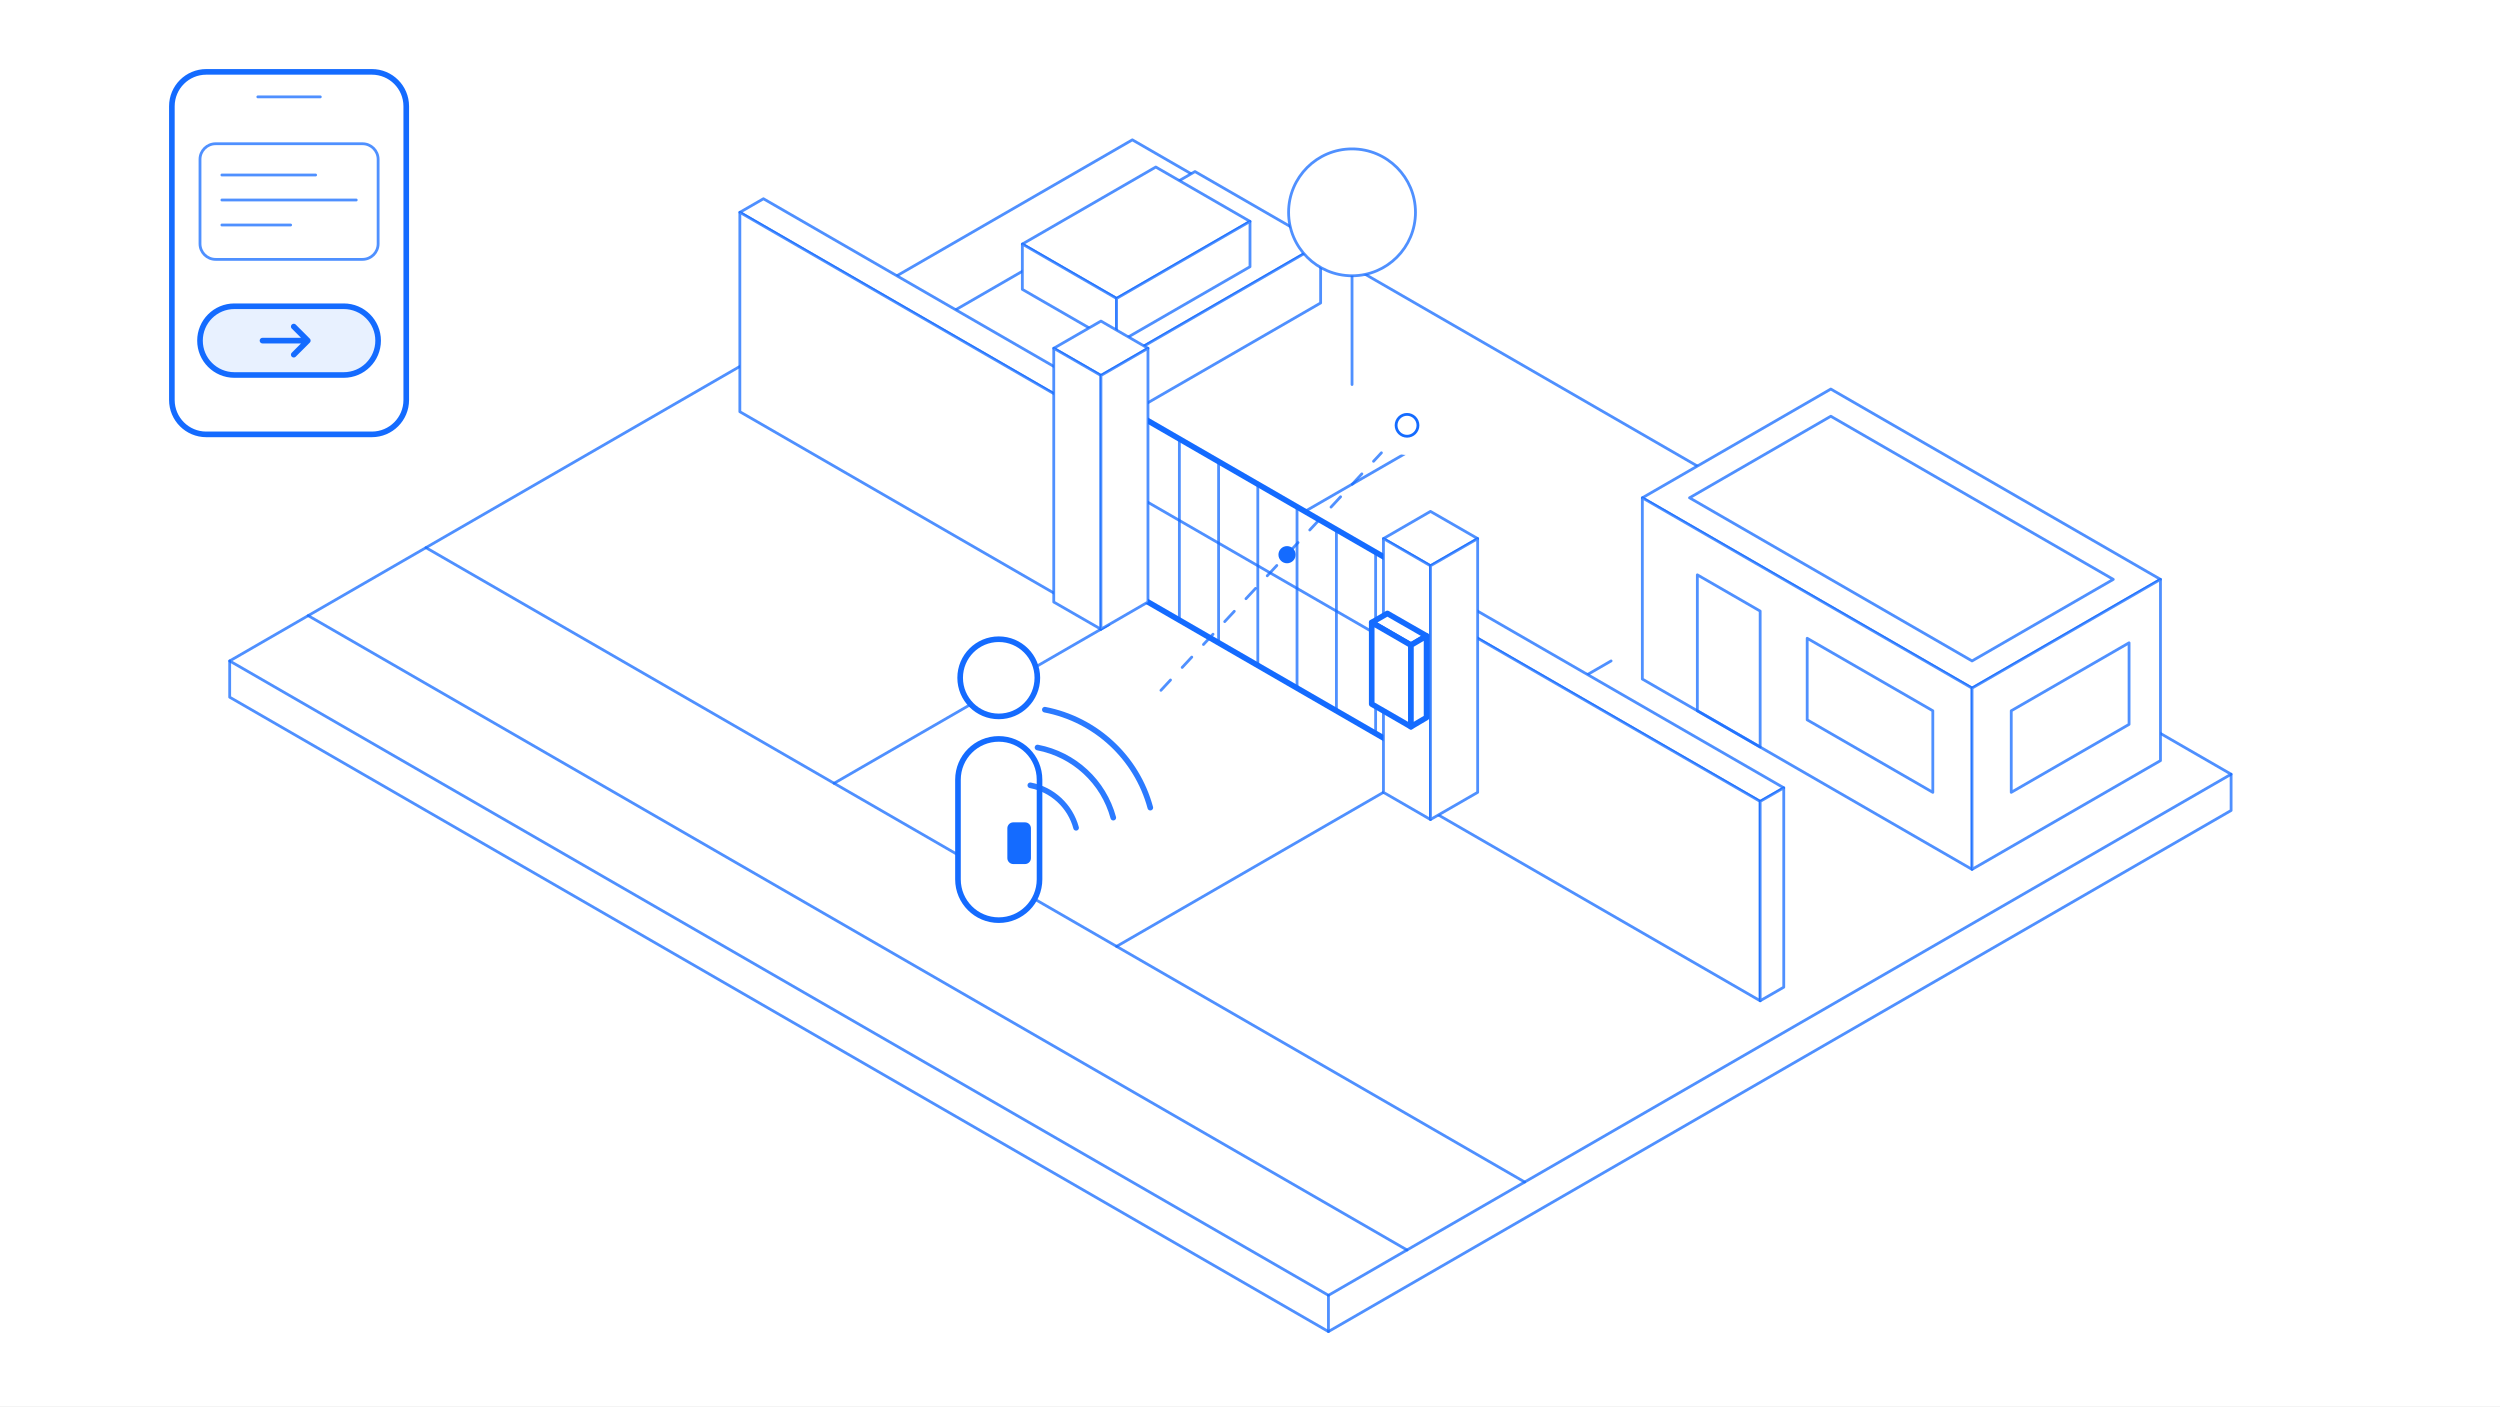
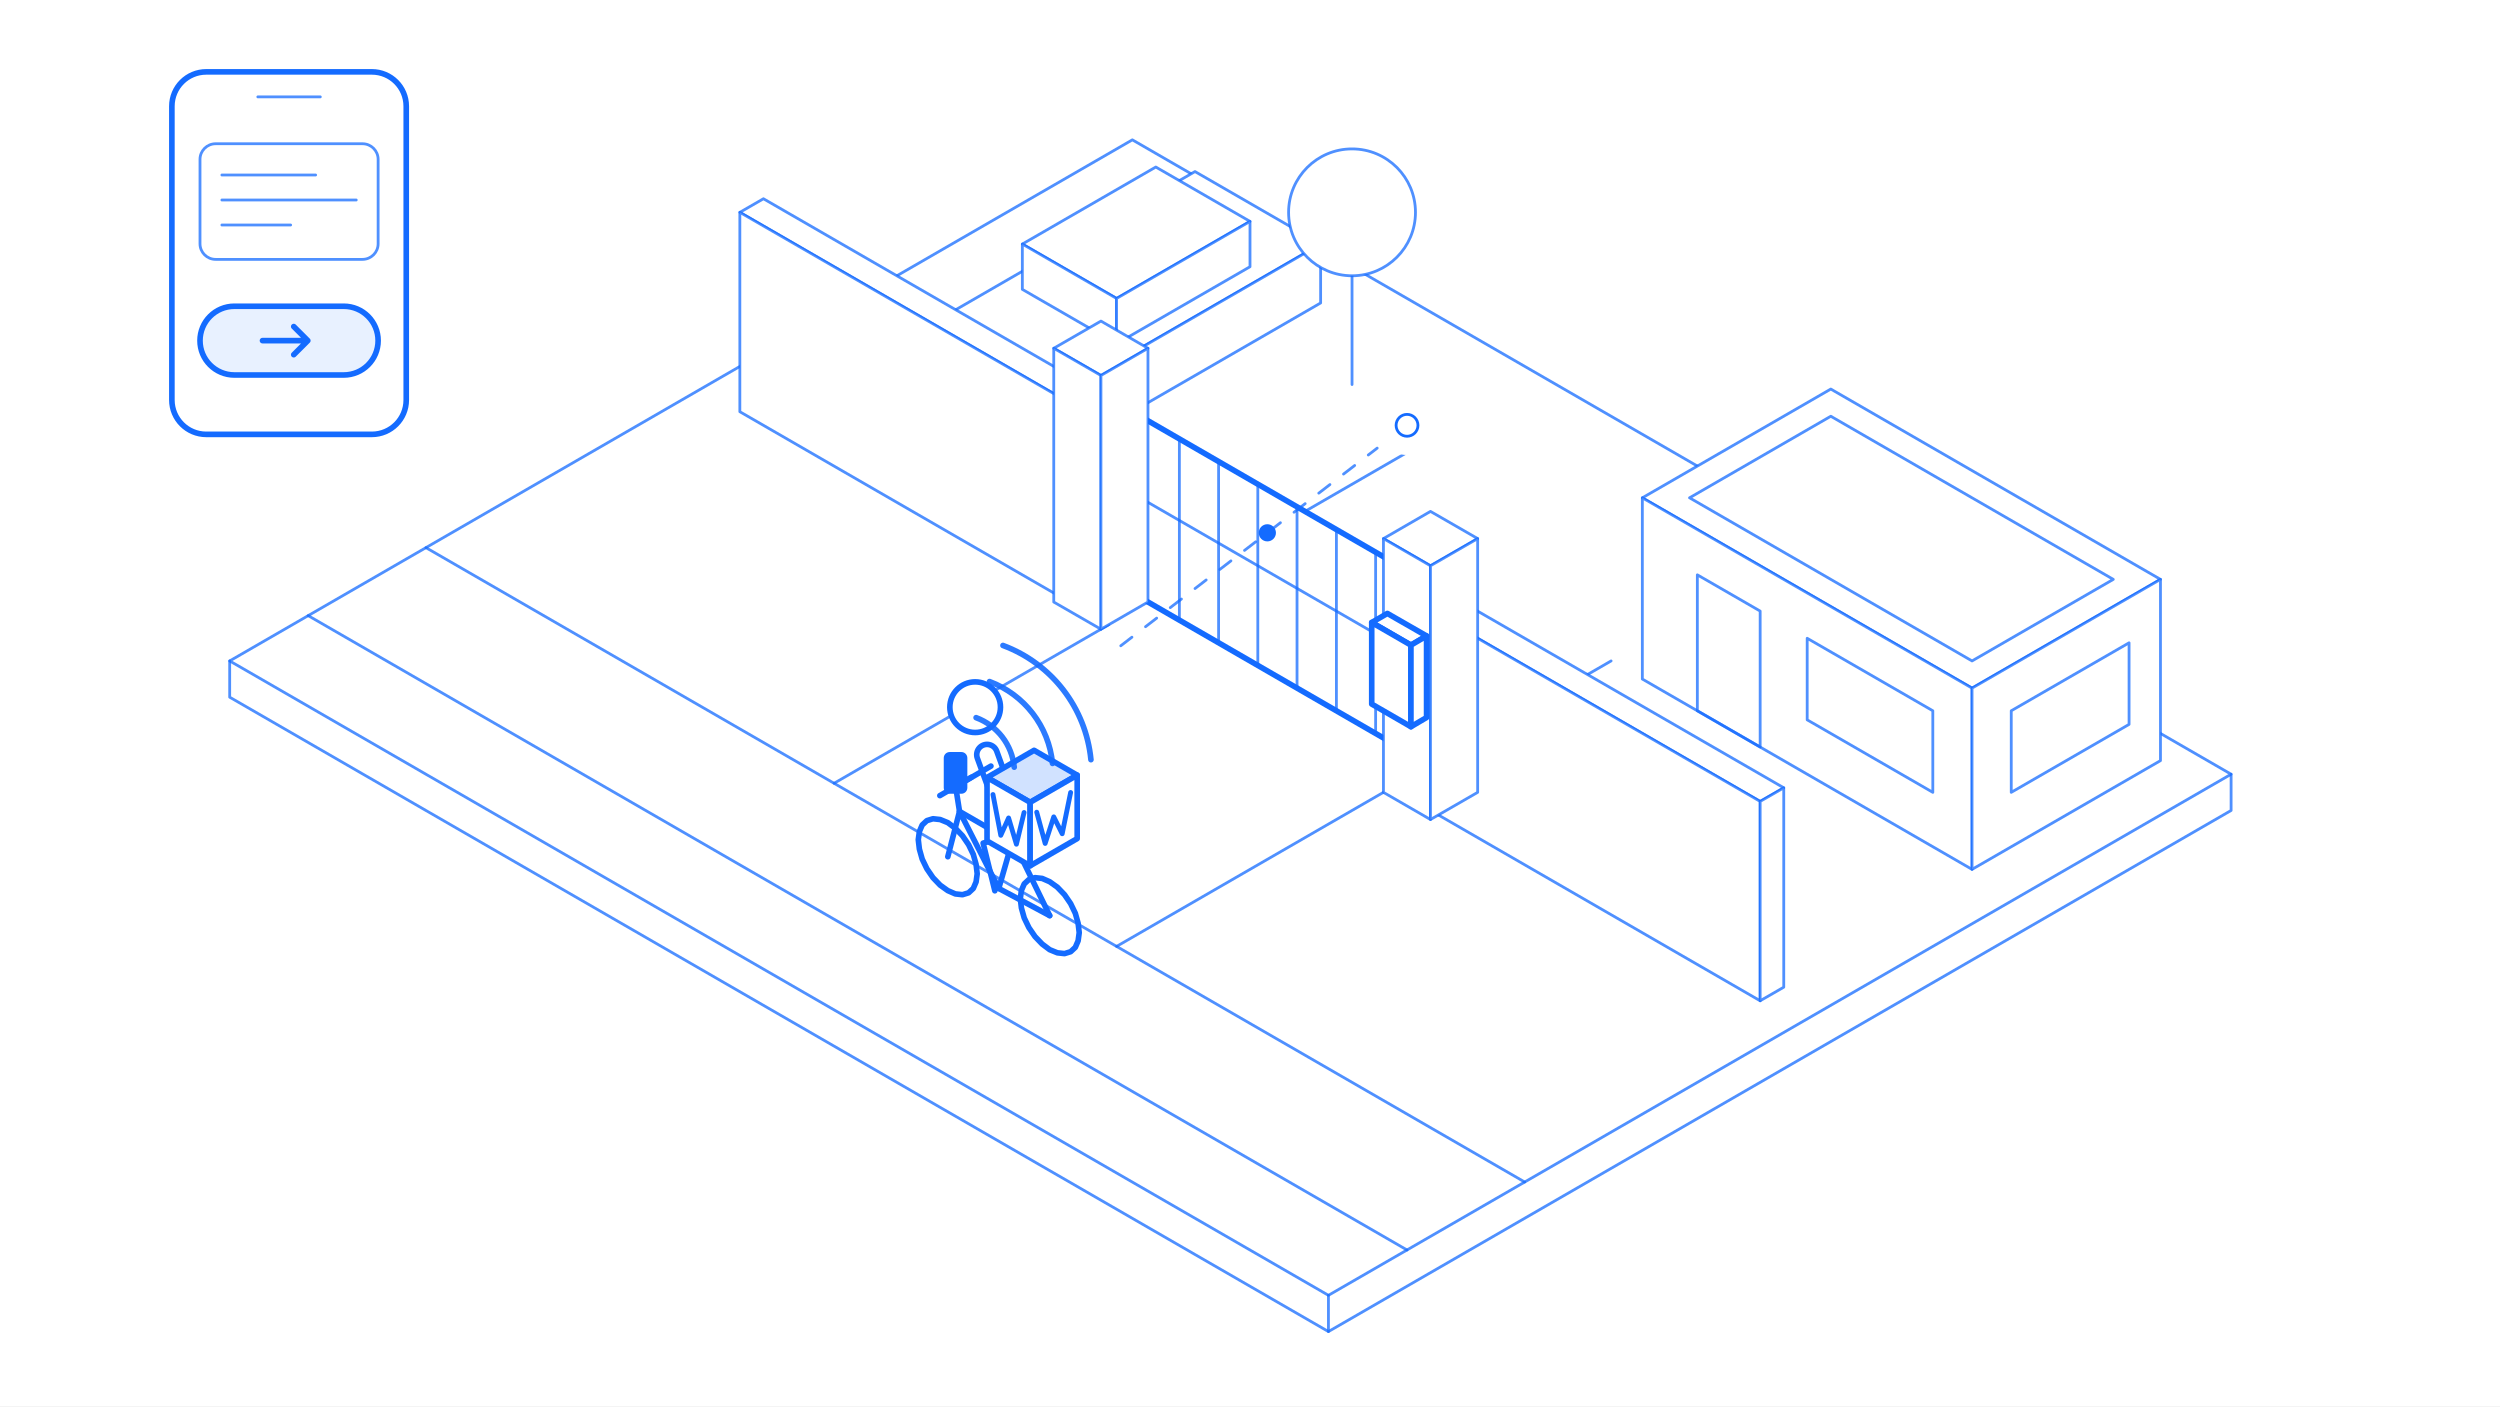
<svg xmlns="http://www.w3.org/2000/svg" viewBox="0 0 1600 900" preserveAspectRatio="xMidYMid meet" stroke-linecap="round" stroke-linejoin="round" width="1600" height="900">
  <rect width="1600" height="900" fill="#fff" />
  <g>
    <path d="M724.7 89.5L1427.9 495.5L850.2 829L147 423Z" stroke="#146BFF" fill="#fff" stroke-opacity="0.748" stroke-width="1.8" />
    <path d="M147 423L147 446.2L850.2 852.2L1427.9 518.7L1427.9 495.5" stroke="#146BFF" fill="none" stroke-opacity="0.748" stroke-width="1.8" />
    <path d="M850.2 829L850.2 852.2" stroke="#146BFF" fill="none" stroke-opacity="0.748" stroke-width="1.8" />
    <path d="M272.6 350.5L975.8 756.5" stroke="#146BFF" fill="none" stroke-opacity="0.748" stroke-width="1.8" />
    <path d="M197.2 394L900.5 800" stroke="#146BFF" fill="none" stroke-opacity="0.748" stroke-width="1.8" />
    <path d="M709.6 399.8L533.8 501.3" stroke="#146BFF" fill="none" stroke-opacity="0.748" stroke-width="1.8" />
    <path d="M890.4 504.2L714.6 605.7" stroke="#146BFF" fill="none" stroke-opacity="0.748" stroke-width="1.8" />
    <path d="M734.7 385.3L905.5 286.7" stroke="#146BFF" fill="none" stroke-opacity="0.748" stroke-width="1.8" />
    <path d="M915.5 489.7L1031.1 423" stroke="#146BFF" fill="none" stroke-opacity="0.748" stroke-width="1.8" />
    <path d="M1171.7 249L1382.7 370.8L1262.1 440.4L1051.1 318.6Z" stroke="#146BFF" fill="#fff" stroke-opacity="0.748" stroke-width="1.8" />
    <path d="M1051.1 434.6L1262.1 556.4L1262.1 440.4L1051.1 318.6Z" stroke="#146BFF" fill="#fff" stroke-opacity="0.748" stroke-width="1.8" />
    <path d="M1382.7 486.8L1262.1 556.4L1262.1 440.4L1382.7 370.8Z" stroke="#146BFF" fill="#fff" stroke-opacity="0.748" stroke-width="1.8" />
    <path d="M1171.7 266.4L1352.5 370.8L1262.1 423L1081.3 318.6Z" stroke="#146BFF" fill="none" stroke-opacity="0.748" stroke-width="1.8" />
    <path d="M1086.3 454.9L1126.5 478.1L1126.5 391.1L1086.3 367.9Z" stroke="#146BFF" fill="none" stroke-opacity="0.748" stroke-width="1.8" />
    <path d="M1156.6 460.7L1237 507.1L1237 454.9L1156.6 408.5Z" stroke="#146BFF" fill="none" stroke-opacity="0.748" stroke-width="1.8" />
    <path d="M1362.6 463.6L1287.2 507.1L1287.2 454.9L1362.6 411.4Z" stroke="#146BFF" fill="none" stroke-opacity="0.748" stroke-width="1.8" />
    <path d="M764.8 109.8L845.2 156.2L684.5 249L604.1 202.6Z" stroke="#146BFF" fill="#fff" stroke-opacity="0.748" stroke-width="1.8" />
    <path d="M604.1 240.3L684.5 286.7L684.5 249L604.1 202.6Z" stroke="#146BFF" fill="#fff" stroke-opacity="0.748" stroke-width="1.8" />
    <path d="M845.2 193.9L684.5 286.7L684.5 249L845.2 156.2Z" stroke="#146BFF" fill="#fff" stroke-opacity="0.748" stroke-width="1.8" />
    <path d="M739.7 106.9L800 141.7L714.6 191L654.3 156.2Z" stroke="#146BFF" fill="#fff" stroke-opacity="0.748" stroke-width="1.8" />
    <path d="M654.3 185.2L714.6 220L714.6 191L654.3 156.2Z" stroke="#146BFF" fill="#fff" stroke-opacity="0.748" stroke-width="1.8" />
    <path d="M800 170.7L714.6 220L714.6 191L800 141.7Z" stroke="#146BFF" fill="#fff" stroke-opacity="0.748" stroke-width="1.8" />
    <path d="M865.3 246.1L865.3 170.7" stroke="#146BFF" fill="none" stroke-opacity="0.748" stroke-width="1.8" />
    <circle cx="865.3" cy="135.9" r="40.6" fill="#fff" stroke="#146BFF" stroke-opacity="0.748" stroke-width="1.8" />
  </g>
  <g display="none">
    <g>
-       <path d="M-26.1 -89.9A26.1 26.1 0 0 1 26.1 -89.9V-26.1A26.1 26.1 0 0 1 -26.1 -26.1Z" fill="#fff" stroke="#146BFF" stroke-width="3.6" />
-       <circle cx="0" cy="-155.1" r="24.7" fill="#fff" stroke="#146BFF" stroke-width="3.6" />
+       <g>
+         <path d="M13.8 -13.8L14.5 -19L16.3 -23.2L19.3 -26L23.2 -27.2L27.8 -26.7L32.6 -24.6L37.5 -21.1L42.1 -16.3L46 -10.6L49 -4.4L50.8 2L51.5 8L50.8 13.2L49 17.4L46 20.2L42.1 21.4L37.5 20.9L32.6 18.9L27.8 15.3L23.2 10.5L19.3 4.8L16.3 -1.4L14.5 -7.8L13.8 -13.8Z" fill="none" stroke="#146BFF" stroke-width="3.6" />
+         <path d="M-51.5 -51.5L-50.8 -56.7L-49 -60.9L-46 -63.7L-42.1 -64.9L-37.5 -64.4L-32.6 -62.4L-27.8 -58.8L-23.2 -54L-19.3 -48.3L-16.3 -42.1L-14.5 -35.7L-13.8 -29.7L-14.5 -24.5L-16.3 -20.3L-19.3 -17.5L-23.2 -16.3L-27.8 -16.8L-32.6 -18.9L-37.5 -22.4L-42.1 -27.2L-46 -32.9L-49 -39.1L-50.8 -45.5L-51.5 -51.5Z" fill="none" stroke="#146BFF" stroke-width="3.6" />
+         <path d="M32.6 -2.9L0 -20.3L-25.1 -69.6L-32.6 -40.6" fill="none" stroke="#146BFF" stroke-width="3.6" />
+         <path d="M32.6 -2.9L10 -49.3L-25.1 -69.6" fill="none" stroke="#146BFF" stroke-width="3.6" />
+         <path d="M0 -20.3L10 -55.1" fill="none" stroke="#146BFF" stroke-width="3.6" />
+         <path d="M-25.1 -69.6L-27.6 -85.5" fill="none" stroke="#146BFF" stroke-width="3.6" />
+         <path d="M-37.7 -79.7L-17.6 -91.4" fill="none" stroke="#146BFF" stroke-width="3.6" />
+         <path d="M10 -55.1L-10 -49.3L-2.5 -18.8" fill="none" stroke="#146BFF" stroke-width="3.6" />
+         <path d="M10 -58L-7.5 -105.9" fill="none" stroke="#146BFF" stroke-width="16.8" />
+         <path d="M10 -58L-7.5 -105.9" fill="none" stroke="#fff" stroke-width="9.6" />
+         <path d="M-5 -98.6L-27.6 -85.5" fill="none" stroke="#146BFF" stroke-width="3.6" />
+         <circle cx="-15.1" cy="-136.3" r="16.2" fill="#fff" stroke="#146BFF" stroke-width="3.6" />
+         <path d="M22.6 -108.7L50.2 -92.8L20.1 -75.4L-7.5 -91.3Z" fill="#fff" stroke="#146BFF" stroke-width="3.6" />
+         <path d="M22.6 -108.7L50.2 -92.8L20.1 -75.4L-7.5 -91.3Z" fill="#146BFF" fill-opacity="0.192" stroke="none" />
+         <path d="M-7.5 -50.7L20.1 -34.8L20.1 -75.4L-7.5 -91.3Z" fill="#fff" stroke="#146BFF" stroke-width="3.6" />
+         <path d="M50.2 -52.2L20.1 -34.8L20.1 -75.4L50.2 -92.8Z" fill="#fff" stroke="#146BFF" stroke-width="3.6" />
+         <path d="M-3.7 -80.4L1.3 -54.3L6.3 -65.4L11.3 -48.6L16.2 -68.9" fill="none" stroke="#146BFF" stroke-width="3.12" />
+         <path d="M24.3 -69.1L29.7 -49.1L35.2 -66.1L40.6 -55.3L46 -81.7" fill="none" stroke="#146BFF" stroke-width="3.12" />
+       </g>
+       <g>
+         <path d="M-13.8 -13.8L-14.5 -19L-16.3 -23.2L-19.3 -26L-23.2 -27.2L-27.8 -26.7L-32.6 -24.6L-37.5 -21.1L-42.1 -16.3L-46 -10.6L-49 -4.4L-50.8 2L-51.5 8L-50.8 13.2L-49 17.4L-46 20.2L-42.1 21.4L-37.5 20.9L-32.6 18.9L-27.8 15.3L-23.2 10.5L-19.3 4.8L-16.3 -1.4L-14.5 -7.8L-13.8 -13.8Z" fill="none" stroke="#146BFF" stroke-width="3.6" />
+         <path d="M51.5 -51.5L50.8 -56.7L49 -60.9L46 -63.7L42.1 -64.9L37.5 -64.4L32.6 -62.4L27.8 -58.8L23.2 -54L19.3 -48.3L16.3 -42.1L14.5 -35.7L13.8 -29.7L14.5 -24.5L16.3 -20.3L19.3 -17.5L23.2 -16.3L27.8 -16.8L32.6 -18.9L37.5 -22.4L42.1 -27.2L46 -32.9L49 -39.1L50.8 -45.5L51.5 -51.5Z" fill="none" stroke="#146BFF" stroke-width="3.6" />
+         <path d="M-32.6 -2.9L0 -20.3L25.1 -69.6L32.6 -40.6" fill="none" stroke="#146BFF" stroke-width="3.6" />
+         <path d="M-32.6 -2.9L-10 -49.3L25.1 -69.6" fill="none" stroke="#146BFF" stroke-width="3.6" />
+         <path d="M0 -20.3L-10 -55.1" fill="none" stroke="#146BFF" stroke-width="3.6" />
+         <path d="M25.1 -69.6L27.6 -85.5" fill="none" stroke="#146BFF" stroke-width="3.6" />
+         <path d="M17.6 -91.4L37.7 -79.7" fill="none" stroke="#146BFF" stroke-width="3.6" />
+         <path d="M-10 -55.1L10 -49.3L2.5 -18.8" fill="none" stroke="#146BFF" stroke-width="3.6" />
+         <path d="M-10 -58L7.5 -105.9" fill="none" stroke="#146BFF" stroke-width="16.8" />
+         <path d="M-10 -58L7.5 -105.9" fill="none" stroke="#fff" stroke-width="9.6" />
+         <path d="M5 -98.6L27.6 -85.5" fill="none" stroke="#146BFF" stroke-width="3.6" />
+         <circle cx="15.1" cy="-136.3" r="16.2" fill="#fff" stroke="#146BFF" stroke-width="3.6" />
+         <path d="M-22.6 -108.7L7.5 -91.3L-20.1 -75.4L-50.2 -92.8Z" fill="#fff" stroke="#146BFF" stroke-width="3.6" />
+         <path d="M-22.6 -108.7L7.5 -91.3L-20.1 -75.4L-50.2 -92.8Z" fill="#146BFF" fill-opacity="0.192" stroke="none" />
+         <path d="M-50.2 -52.2L-20.1 -34.8L-20.1 -75.4L-50.2 -92.8Z" fill="#fff" stroke="#146BFF" stroke-width="3.6" />
+         <path d="M7.5 -50.7L-20.1 -34.8L-20.1 -75.4L7.5 -91.3Z" fill="#fff" stroke="#146BFF" stroke-width="3.6" />
+         <path d="M-46 -81.7L-40.6 -55.3L-35.2 -66.1L-29.7 -49.1L-24.3 -69.1" fill="none" stroke="#146BFF" stroke-width="3.12" />
+         <path d="M-16.2 -68.9L-11.3 -48.6L-6.3 -65.4L-1.3 -54.3L3.7 -80.4" fill="none" stroke="#146BFF" stroke-width="3.12" />
+       </g>
    </g>
  </g>
  <g transform="translate(0 0)">
    <path d="M729.7 382.4L910.5 486.8L910.5 370.8L729.7 266.4Z" fill="#146BFF" fill-opacity="0.096" stroke="none" />
    <path d="M729.7 382.4L910.5 486.8L910.5 370.8L729.7 266.4Z" stroke="#146BFF" fill="#fff" stroke-width="3.6" />
    <path d="M754.8 396.9L754.8 280.9" stroke="#146BFF" fill="none" stroke-opacity="0.748" stroke-width="1.8" />
    <path d="M779.9 411.4L779.9 295.4" stroke="#146BFF" fill="none" stroke-opacity="0.748" stroke-width="1.8" />
    <path d="M805 425.9L805 309.9" stroke="#146BFF" fill="none" stroke-opacity="0.748" stroke-width="1.8" />
    <path d="M830.1 440.4L830.1 324.4" stroke="#146BFF" fill="none" stroke-opacity="0.748" stroke-width="1.8" />
    <path d="M855.3 454.9L855.3 338.9" stroke="#146BFF" fill="none" stroke-opacity="0.748" stroke-width="1.8" />
    <path d="M880.4 469.4L880.4 353.4" stroke="#146BFF" fill="none" stroke-opacity="0.748" stroke-width="1.8" />
    <path d="M729.7 318.6L910.5 423" stroke="#146BFF" fill="none" stroke-opacity="0.748" stroke-width="1.8" />
  </g>
  <g>
    <path d="M488.6 127.2L694.5 246.1L679.4 254.8L473.5 135.9Z" stroke="#146BFF" fill="#fff" stroke-opacity="0.748" stroke-width="1.8" />
    <path d="M473.5 263.5L679.4 382.4L679.4 254.8L473.5 135.9Z" stroke="#146BFF" fill="#fff" stroke-opacity="0.748" stroke-width="1.8" />
    <path d="M694.5 373.7L679.4 382.4L679.4 254.8L694.5 246.1Z" stroke="#146BFF" fill="#fff" stroke-opacity="0.748" stroke-width="1.8" />
    <path d="M935.6 385.3L1141.6 504.2L1126.5 512.9L920.6 394Z" stroke="#146BFF" fill="#fff" stroke-opacity="0.748" stroke-width="1.8" />
    <path d="M920.6 521.6L1126.5 640.5L1126.5 512.9L920.6 394Z" stroke="#146BFF" fill="#fff" stroke-opacity="0.748" stroke-width="1.8" />
    <path d="M1141.6 631.8L1126.5 640.5L1126.5 512.9L1141.6 504.2Z" stroke="#146BFF" fill="#fff" stroke-opacity="0.748" stroke-width="1.8" />
    <path d="M704.6 205.5L734.7 222.9L704.6 240.3L674.4 222.9Z" stroke="#146BFF" fill="#fff" stroke-opacity="0.748" stroke-width="1.8" />
    <path d="M674.4 385.3L704.6 402.7L704.6 240.3L674.4 222.9Z" stroke="#146BFF" fill="#fff" stroke-opacity="0.748" stroke-width="1.8" />
    <path d="M734.7 385.3L704.6 402.7L704.6 240.3L734.7 222.9Z" stroke="#146BFF" fill="#fff" stroke-opacity="0.748" stroke-width="1.8" />
    <path d="M915.5 327.3L945.7 344.7L915.5 362.1L885.4 344.7Z" stroke="#146BFF" fill="#fff" stroke-opacity="0.748" stroke-width="1.8" />
    <path d="M885.4 507.1L915.5 524.5L915.5 362.1L885.4 344.7Z" stroke="#146BFF" fill="#fff" stroke-opacity="0.748" stroke-width="1.8" />
    <path d="M945.7 507.1L915.5 524.5L915.5 362.1L945.7 344.7Z" stroke="#146BFF" fill="#fff" stroke-opacity="0.748" stroke-width="1.8" />
    <path d="M887.9 392.6L913 407L903 412.9L877.9 398.4Z" stroke="#146BFF" fill="#fff" stroke-width="3.6" />
    <path d="M877.9 450.6L903 465.1L903 412.9L877.9 398.4Z" stroke="#146BFF" fill="#fff" stroke-width="3.6" />
    <path d="M913 459.2L903 465.1L903 412.9L913 407Z" stroke="#146BFF" fill="#fff" stroke-width="3.6" />
  </g>
  <g display="inline" opacity="1">
    <g transform="translate(639.2 588.9)">
-       <path d="M-26.1 -89.9A26.1 26.1 0 0 1 26.1 -89.9V-26.1A26.1 26.1 0 0 1 -26.1 -26.1Z" fill="#fff" stroke="#146BFF" stroke-width="3.6" />
-       <circle cx="0" cy="-155.1" r="24.7" fill="#fff" stroke="#146BFF" stroke-width="3.6" />
+       <g display="inline">
+         <path d="M13.8 -13.8L14.5 -19L16.3 -23.2L19.3 -26L23.2 -27.2L27.8 -26.7L32.6 -24.6L37.5 -21.1L42.1 -16.3L46 -10.6L49 -4.4L50.8 2L51.5 8L50.8 13.2L49 17.4L46 20.2L42.1 21.4L37.5 20.9L32.6 18.9L27.8 15.3L23.2 10.5L19.3 4.8L16.3 -1.4L14.5 -7.8L13.8 -13.8Z" fill="none" stroke="#146BFF" stroke-width="3.6" />
+         <path d="M-51.5 -51.5L-50.8 -56.7L-49 -60.9L-46 -63.7L-42.1 -64.9L-37.5 -64.4L-32.6 -62.4L-27.8 -58.8L-23.2 -54L-19.3 -48.3L-16.3 -42.1L-14.5 -35.7L-13.8 -29.7L-14.5 -24.5L-16.3 -20.3L-19.3 -17.5L-23.2 -16.3L-27.8 -16.8L-32.6 -18.9L-37.5 -22.4L-42.1 -27.2L-46 -32.9L-49 -39.1L-50.8 -45.5L-51.5 -51.5Z" fill="none" stroke="#146BFF" stroke-width="3.6" />
+         <path d="M32.6 -2.9L0 -20.3L-25.1 -69.6L-32.6 -40.6" fill="none" stroke="#146BFF" stroke-width="3.6" />
+         <path d="M32.6 -2.9L10 -49.3L-25.1 -69.6" fill="none" stroke="#146BFF" stroke-width="3.6" />
+         <path d="M0 -20.3L10 -55.1" fill="none" stroke="#146BFF" stroke-width="3.6" />
+         <path d="M-25.1 -69.6L-27.6 -85.5" fill="none" stroke="#146BFF" stroke-width="3.6" />
+         <path d="M-37.7 -79.7L-17.6 -91.4" fill="none" stroke="#146BFF" stroke-width="3.6" />
+         <path d="M10 -55.1L-10 -49.3L-2.5 -18.8" fill="none" stroke="#146BFF" stroke-width="3.6" />
+         <path d="M10 -58L-7.5 -105.9" fill="none" stroke="#146BFF" stroke-width="16.8" />
+         <path d="M10 -58L-7.5 -105.9" fill="none" stroke="#fff" stroke-width="9.6" />
+         <path d="M-5 -98.6L-27.6 -85.5" fill="none" stroke="#146BFF" stroke-width="3.6" />
+         <circle cx="-15.1" cy="-136.3" r="16.2" fill="#fff" stroke="#146BFF" stroke-width="3.6" />
+         <path d="M22.6 -108.7L50.2 -92.8L20.1 -75.4L-7.5 -91.3Z" fill="#fff" stroke="#146BFF" stroke-width="3.6" />
+         <path d="M22.6 -108.7L50.2 -92.8L20.1 -75.4L-7.5 -91.3Z" fill="#146BFF" fill-opacity="0.192" stroke="none" />
+         <path d="M-7.5 -50.7L20.1 -34.8L20.1 -75.4L-7.5 -91.3Z" fill="#fff" stroke="#146BFF" stroke-width="3.6" />
+         <path d="M50.2 -52.2L20.1 -34.8L20.1 -75.4L50.2 -92.8Z" fill="#fff" stroke="#146BFF" stroke-width="3.6" />
+         <path d="M-3.7 -80.4L1.3 -54.3L6.3 -65.4L11.3 -48.6L16.2 -68.9" fill="none" stroke="#146BFF" stroke-width="3.12" />
+         <path d="M24.3 -69.1L29.7 -49.1L35.2 -66.1L40.6 -55.3L46 -81.7" fill="none" stroke="#146BFF" stroke-width="3.12" />
+       </g>
+       <g display="none">
+         <path d="M-13.8 -13.8L-14.5 -19L-16.3 -23.2L-19.3 -26L-23.2 -27.2L-27.8 -26.7L-32.6 -24.6L-37.5 -21.1L-42.1 -16.3L-46 -10.6L-49 -4.4L-50.8 2L-51.5 8L-50.8 13.2L-49 17.4L-46 20.2L-42.1 21.4L-37.5 20.9L-32.6 18.9L-27.8 15.3L-23.2 10.5L-19.3 4.8L-16.3 -1.4L-14.5 -7.8L-13.8 -13.8Z" fill="none" stroke="#146BFF" stroke-width="3.6" />
+         <path d="M51.5 -51.5L50.8 -56.7L49 -60.9L46 -63.7L42.1 -64.9L37.5 -64.4L32.6 -62.4L27.8 -58.8L23.2 -54L19.3 -48.3L16.3 -42.1L14.5 -35.7L13.8 -29.7L14.5 -24.5L16.3 -20.3L19.3 -17.5L23.2 -16.3L27.8 -16.8L32.6 -18.9L37.5 -22.4L42.1 -27.2L46 -32.9L49 -39.1L50.8 -45.5L51.5 -51.5Z" fill="none" stroke="#146BFF" stroke-width="3.6" />
+         <path d="M-32.6 -2.9L0 -20.3L25.1 -69.6L32.6 -40.6" fill="none" stroke="#146BFF" stroke-width="3.6" />
+         <path d="M-32.6 -2.9L-10 -49.3L25.1 -69.6" fill="none" stroke="#146BFF" stroke-width="3.6" />
+         <path d="M0 -20.3L-10 -55.1" fill="none" stroke="#146BFF" stroke-width="3.6" />
+         <path d="M25.1 -69.6L27.6 -85.5" fill="none" stroke="#146BFF" stroke-width="3.6" />
+         <path d="M17.6 -91.4L37.7 -79.7" fill="none" stroke="#146BFF" stroke-width="3.6" />
+         <path d="M-10 -55.1L10 -49.3L2.5 -18.8" fill="none" stroke="#146BFF" stroke-width="3.6" />
+         <path d="M-10 -58L7.5 -105.9" fill="none" stroke="#146BFF" stroke-width="16.8" />
+         <path d="M-10 -58L7.5 -105.9" fill="none" stroke="#fff" stroke-width="9.6" />
+         <path d="M5 -98.6L27.6 -85.5" fill="none" stroke="#146BFF" stroke-width="3.6" />
+         <circle cx="15.1" cy="-136.3" r="16.2" fill="#fff" stroke="#146BFF" stroke-width="3.6" />
+         <path d="M-22.6 -108.7L7.5 -91.3L-20.1 -75.4L-50.2 -92.8Z" fill="#fff" stroke="#146BFF" stroke-width="3.6" />
+         <path d="M-22.6 -108.7L7.5 -91.3L-20.1 -75.4L-50.2 -92.8Z" fill="#146BFF" fill-opacity="0.192" stroke="none" />
+         <path d="M-50.2 -52.2L-20.1 -34.8L-20.1 -75.4L-50.2 -92.8Z" fill="#fff" stroke="#146BFF" stroke-width="3.6" />
+         <path d="M7.5 -50.7L-20.1 -34.8L-20.1 -75.4L7.5 -91.3Z" fill="#fff" stroke="#146BFF" stroke-width="3.6" />
+         <path d="M-46 -81.7L-40.6 -55.3L-35.2 -66.1L-29.7 -49.1L-24.3 -69.1" fill="none" stroke="#146BFF" stroke-width="3.12" />
+         <path d="M-16.2 -68.9L-11.3 -48.6L-6.3 -65.4L-1.3 -54.3L3.7 -80.4" fill="none" stroke="#146BFF" stroke-width="3.12" />
+       </g>
    </g>
  </g>
  <g>
-     <path d="M743 441.8L884.1 289.8" fill="none" stroke="#146BFF" stroke-opacity="0.748" stroke-width="1.8" stroke-dasharray="9 11" opacity="1" />
-     <circle r="5.5" fill="#146BFF" opacity="1" cx="823.7" cy="355" />
+     <path d="M717.3 413.3L881.4 286.8" fill="none" stroke="#146BFF" stroke-opacity="0.748" stroke-width="1.8" stroke-dasharray="9 11" opacity="1" />
+     <circle r="5.5" fill="#146BFF" opacity="1" cx="811.1" cy="341" />
    <g display="inline" opacity="1">
-       <rect fill="#146BFF" stroke="none" x="644.7" y="526.3" width="15.1" height="26.7" rx="3.8" />
-       <path fill="none" stroke="#146BFF" stroke-width="3.6" d="M659.4 502.6A37.7 37.7 0 0 1 688.7 529.8" opacity="0.9" />
-       <path fill="none" stroke="#146BFF" stroke-width="3.6" d="M664 478.4A62.4 62.4 0 0 1 712.5 523.3" opacity="0.9" />
-       <path fill="none" stroke="#146BFF" stroke-width="3.6" d="M668.7 454.2A87 87 0 0 1 736.2 516.9" opacity="0.9" />
+       <rect fill="#146BFF" stroke="none" x="604" y="481.3" width="15.1" height="26.7" rx="3.8" />
+       <path fill="none" stroke="#146BFF" stroke-width="3.6" d="M624.7 459.3A37.7 37.7 0 0 1 649.1 491" opacity="0.9" />
+       <path fill="none" stroke="#146BFF" stroke-width="3.6" d="M633.3 436.2A62.4 62.4 0 0 1 673.6 488.6" opacity="0.9" />
+       <path fill="none" stroke="#146BFF" stroke-width="3.6" d="M641.9 413.1A87 87 0 0 1 698.2 486.2" opacity="0.9" />
    </g>
  </g>
  <g>
    <circle cx="900.5" cy="272.2" r="12" fill="none" stroke="#146BFF" stroke-width="1.8" opacity="0" />
    <circle cx="900.5" cy="272.2" r="19" fill="#fff" stroke="none" />
    <circle cx="900.5" cy="272.2" r="7" fill="none" stroke="#146BFF" stroke-width="1.8" />
    <circle cx="900.5" cy="272.2" r="0" fill="#146BFF" />
  </g>
  <g>
    <rect x="110" y="46" width="150" height="232" rx="22" fill="#fff" stroke="#146BFF" stroke-width="3.6" />
    <path d="M165 62h40" stroke="#146BFF" stroke-opacity="0.748" stroke-width="1.8" fill="none" />
    <rect x="128" y="92" width="114" height="74" rx="10" stroke="#146BFF" stroke-opacity="0.748" stroke-width="1.8" fill="none" />
    <path d="M142 112h60M142 128h86M142 144h44" stroke="#146BFF" stroke-opacity="0.748" stroke-width="1.8" fill="none" />
    <rect x="128" y="196" width="114" height="44" rx="22" fill="#146BFF" fill-opacity="0.096" stroke="none" />
    <rect x="128" y="196" width="114" height="44" rx="22" stroke="#146BFF" stroke-width="3.6" fill="none" />
    <path d="M168 218h28M188 209l9 9l-9 9" stroke="#146BFF" stroke-width="3.6" fill="none" />
    <g opacity="0">
      <path d="M-16 -12L18 0L-16 12L-9 0Z" fill="#fff" stroke="#146BFF" stroke-width="3.6" />
    </g>
    <path d="M262 218Q700 40 1118 610" stroke-dasharray="1180 1190" stroke-dashoffset="1180" stroke="#146BFF" stroke-opacity="0.748" stroke-width="1.8" fill="none" />
  </g>
</svg>
